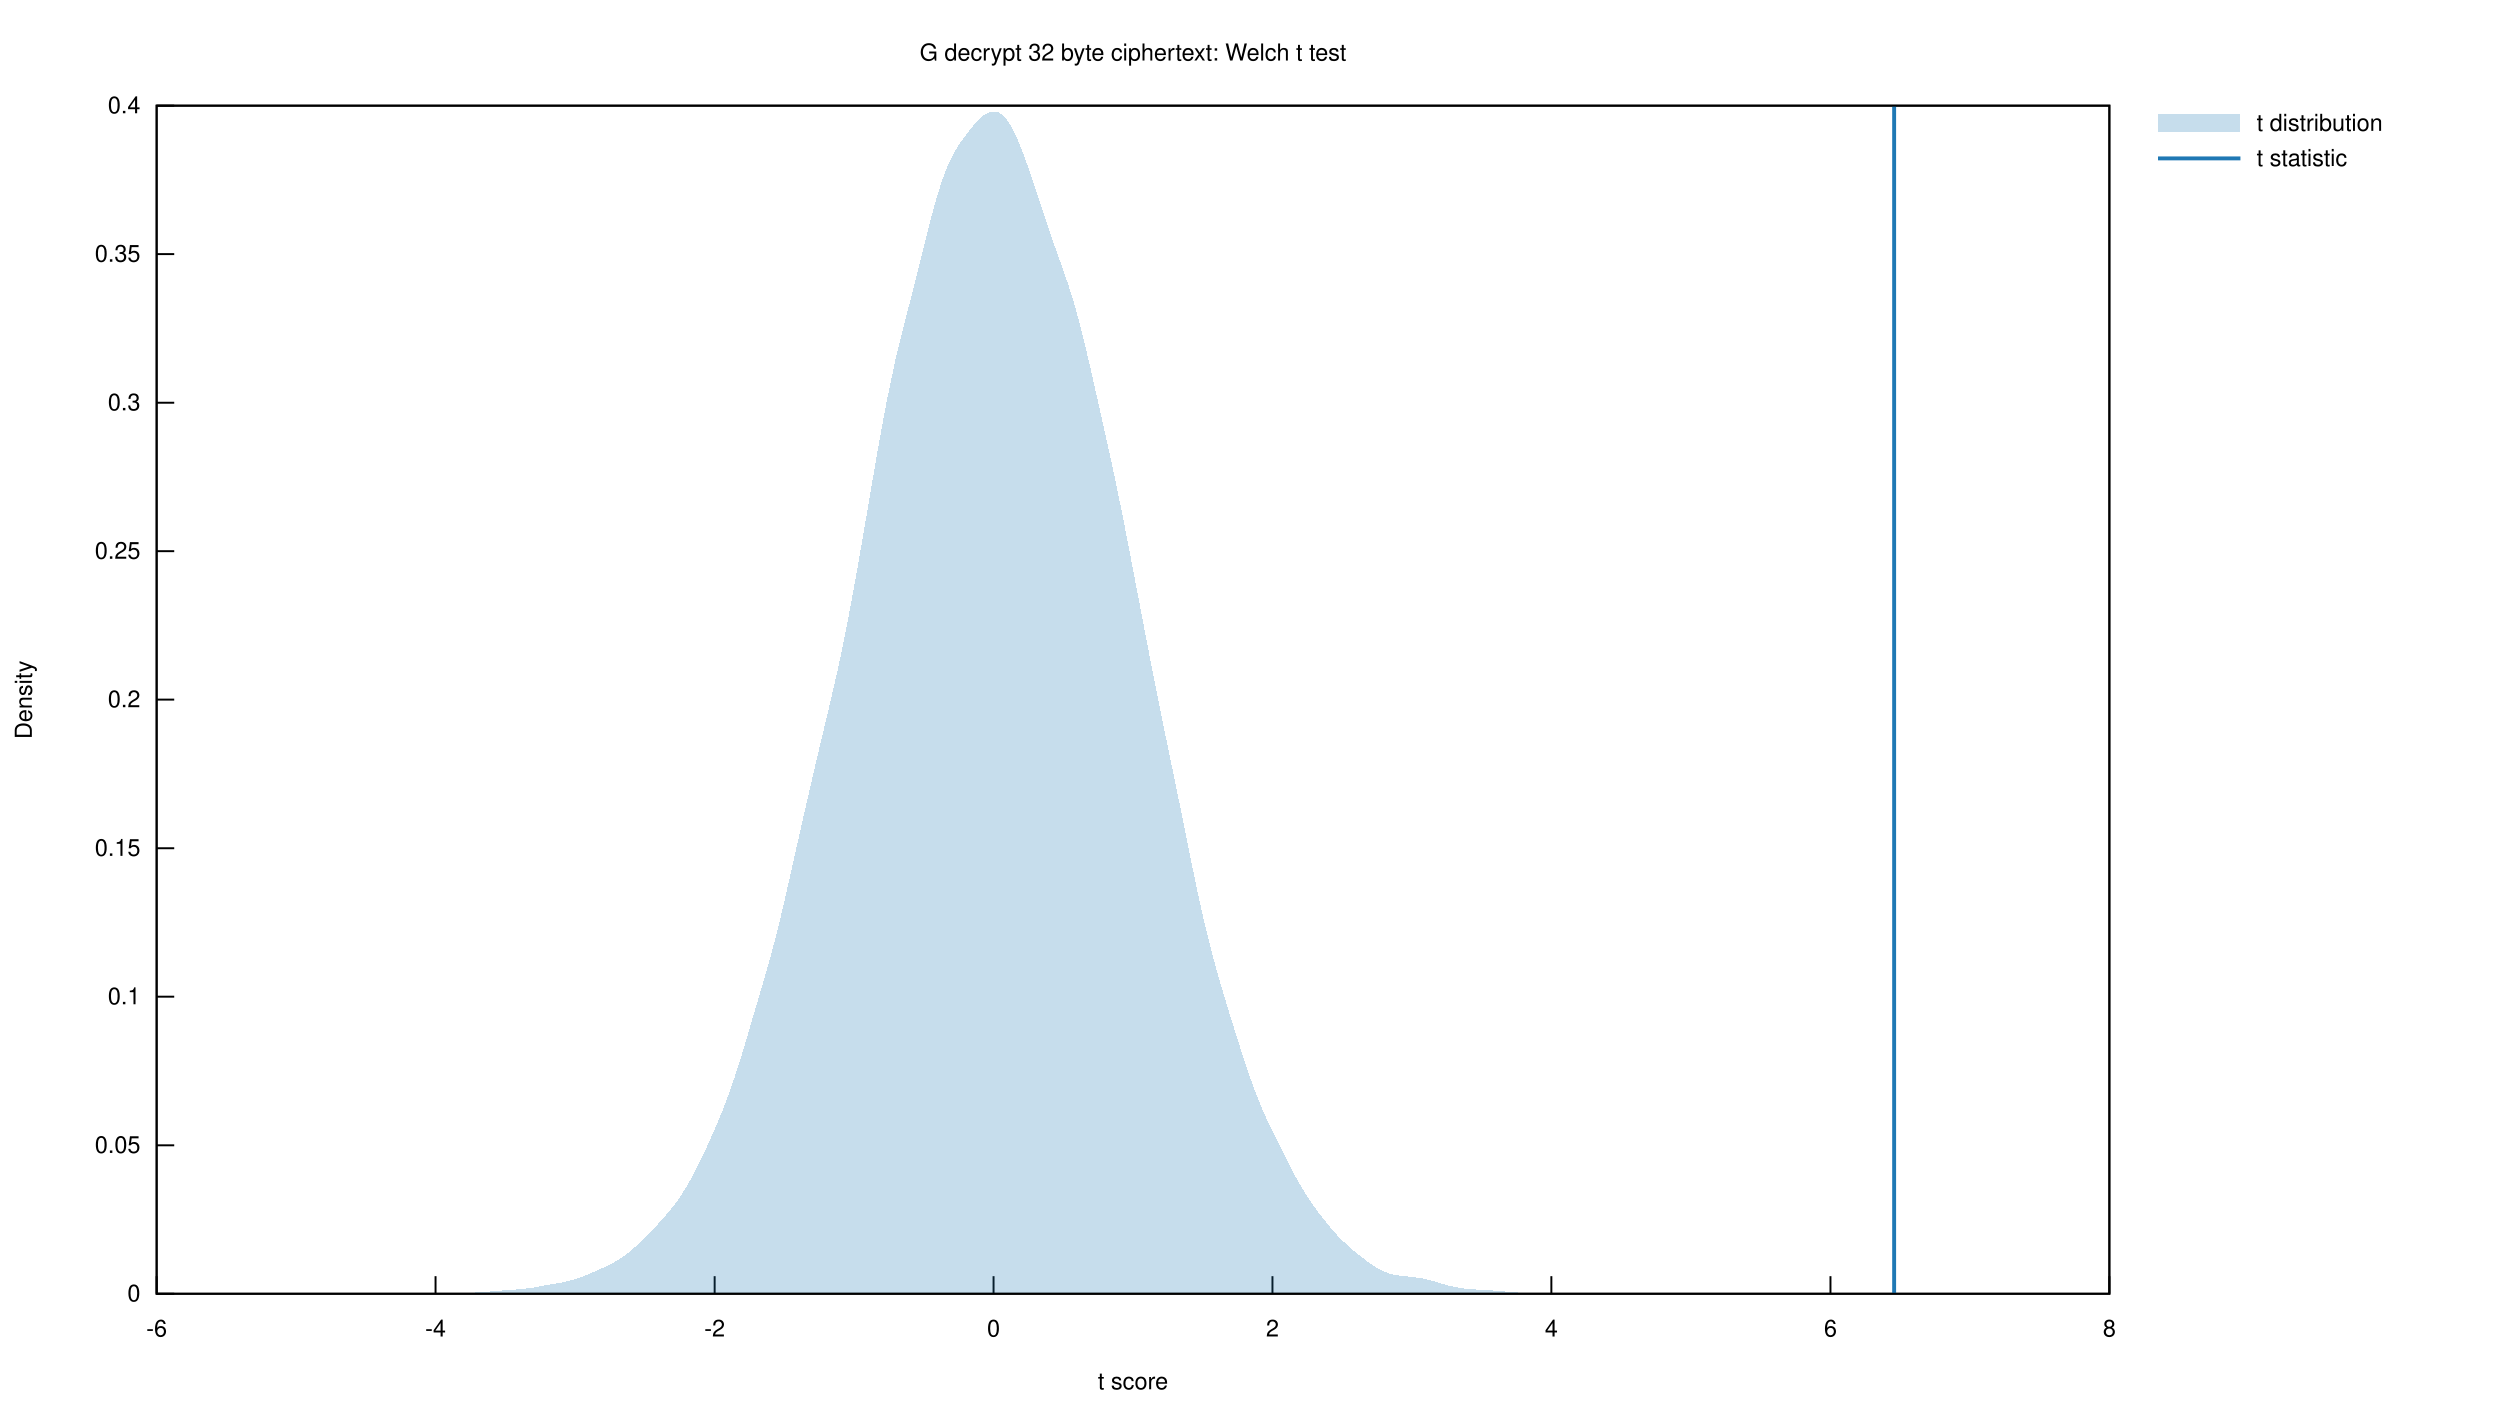
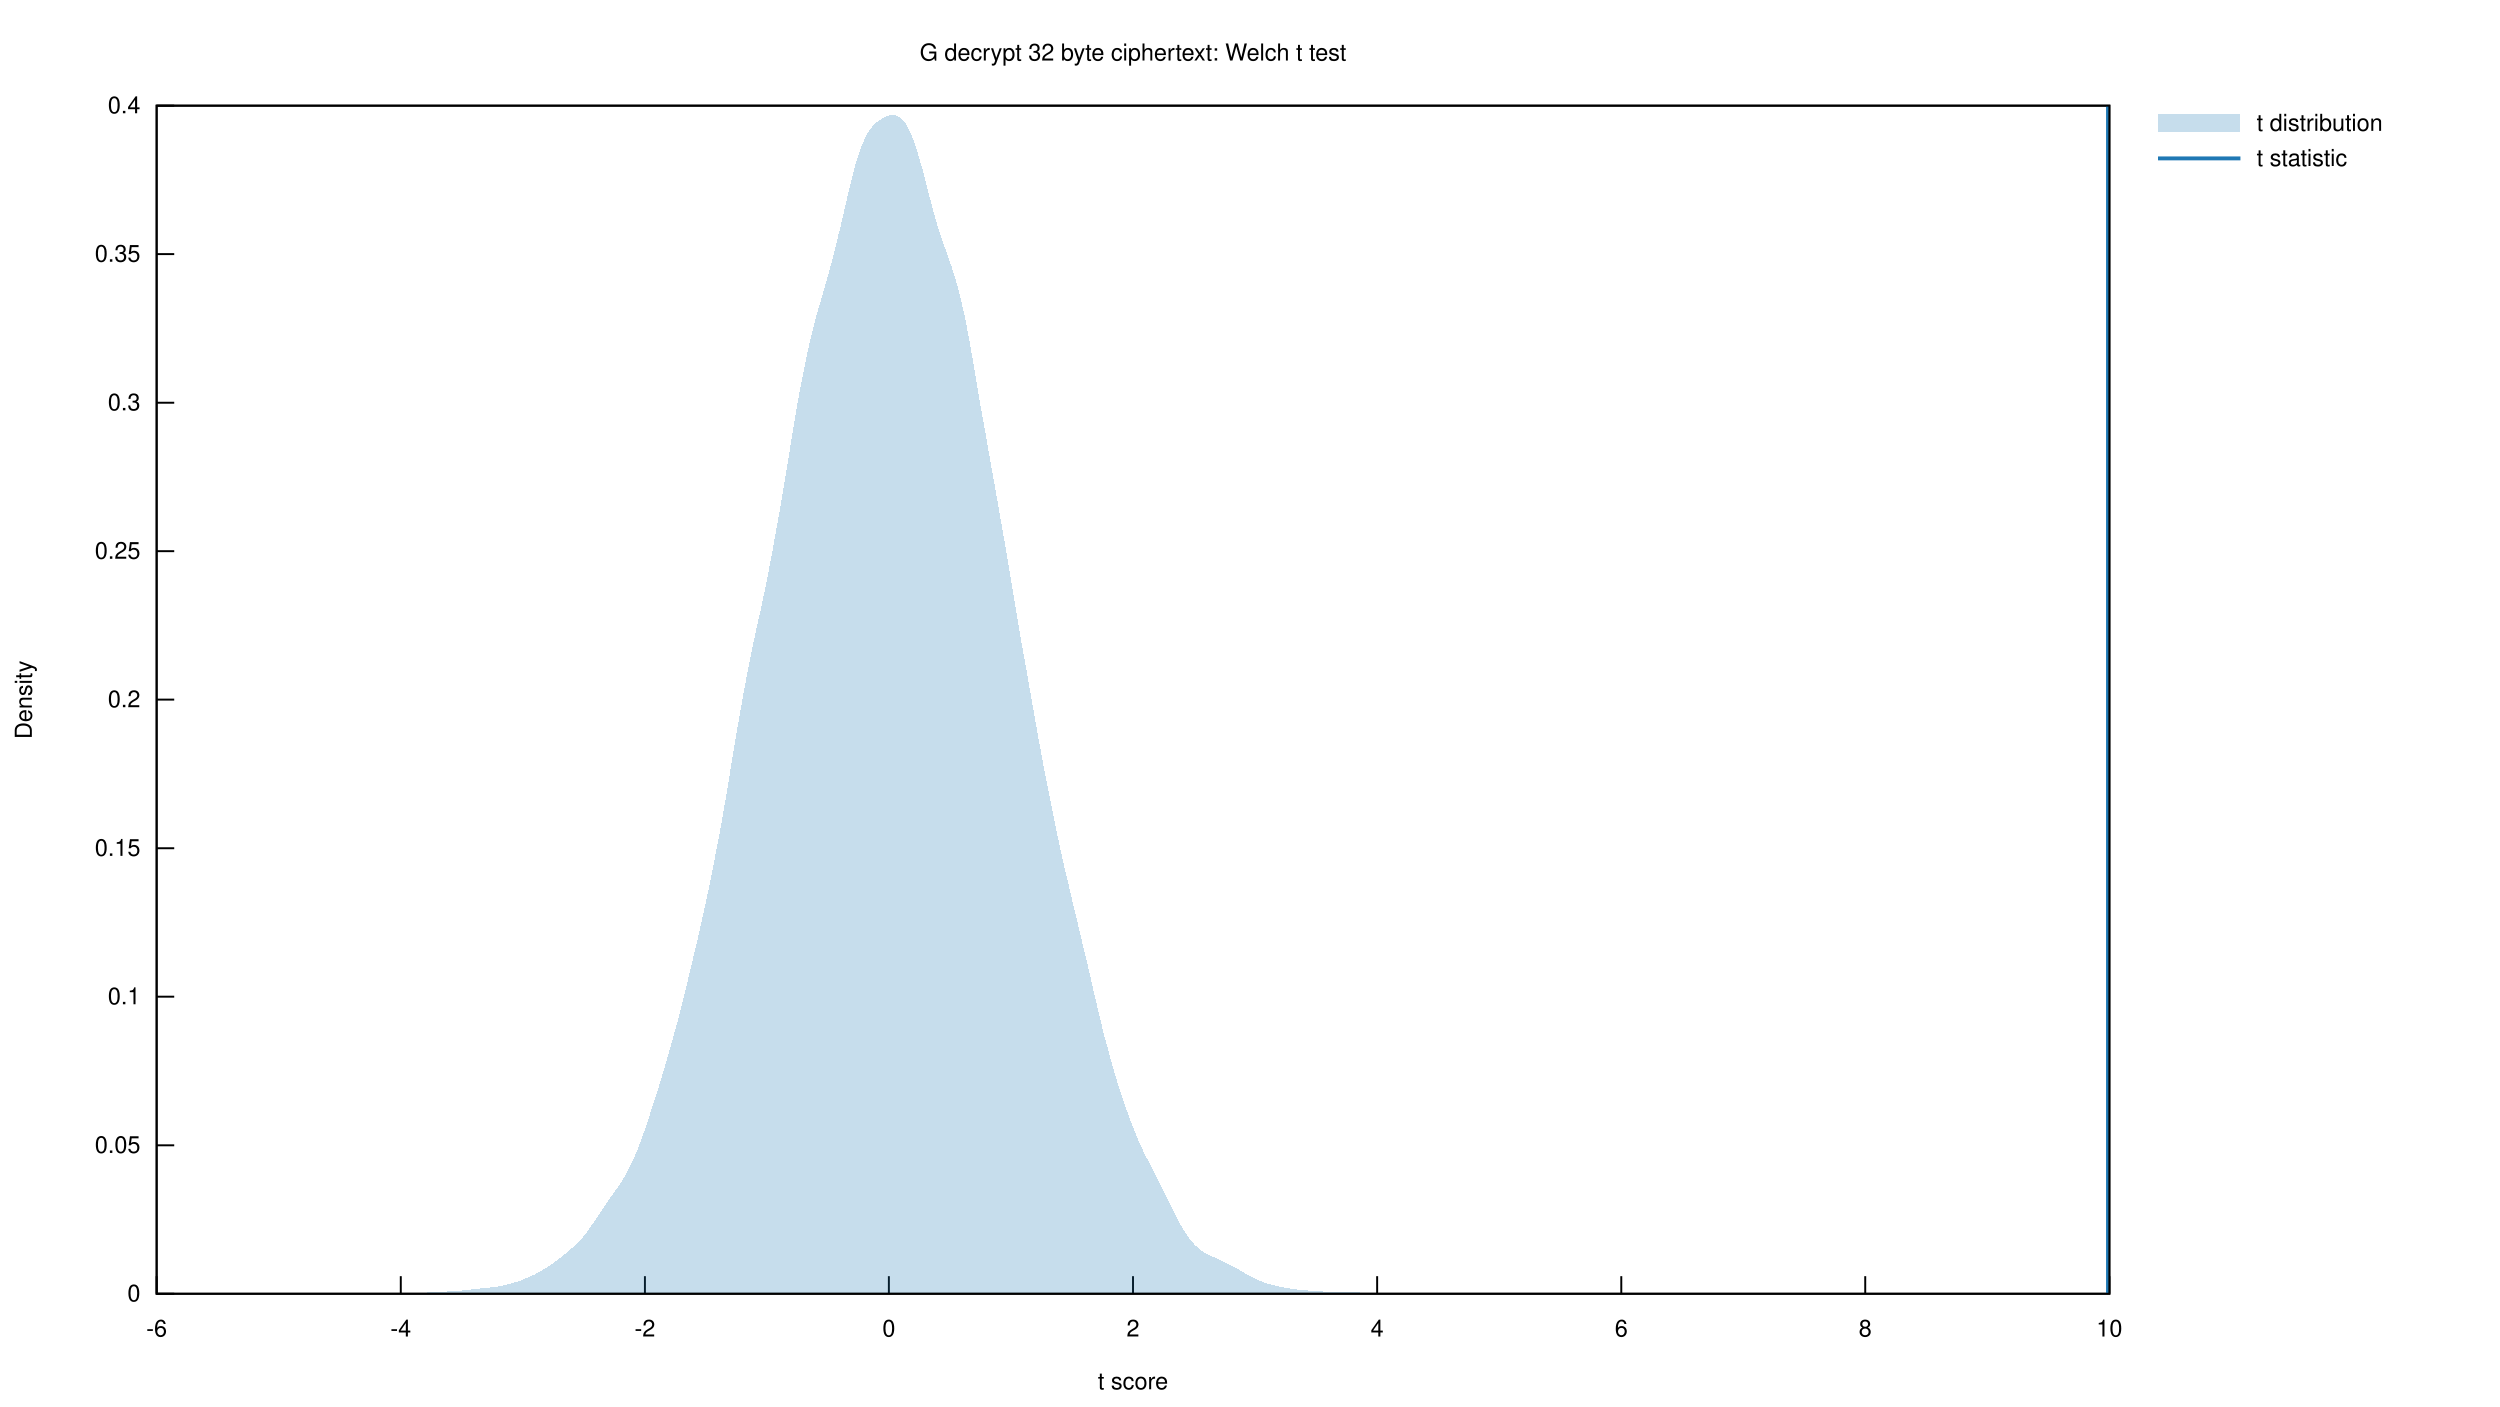
<svg xmlns="http://www.w3.org/2000/svg" xmlns:xlink="http://www.w3.org/1999/xlink" viewBox="0 0 1280 720">
  <g id="gnuplot_canvas">
    <rect x="0" y="0" width="1280" height="720" fill="none" />
    <defs>
      <circle id="gpDot" r="0.5" stroke-width="0.5" />
      <path id="gpPt0" stroke-width="0.222" stroke="currentColor" d="M-1,0 h2 M0,-1 v2" />
      <path id="gpPt1" stroke-width="0.222" stroke="currentColor" d="M-1,-1 L1,1 M1,-1 L-1,1" />
      <path id="gpPt2" stroke-width="0.222" stroke="currentColor" d="M-1,0 L1,0 M0,-1 L0,1 M-1,-1 L1,1 M-1,1 L1,-1" />
      <rect id="gpPt3" stroke-width="0.222" stroke="currentColor" x="-1" y="-1" width="2" height="2" />
      <rect id="gpPt4" stroke-width="0.222" stroke="currentColor" fill="currentColor" x="-1" y="-1" width="2" height="2" />
      <circle id="gpPt5" stroke-width="0.222" stroke="currentColor" cx="0" cy="0" r="1" />
      <use xlink:href="#gpPt5" id="gpPt6" fill="currentColor" stroke="none" />
      <path id="gpPt7" stroke-width="0.222" stroke="currentColor" d="M0,-1.33 L-1.33,0.67 L1.33,0.67 z" />
      <use xlink:href="#gpPt7" id="gpPt8" fill="currentColor" stroke="none" />
      <use xlink:href="#gpPt7" id="gpPt9" stroke="currentColor" transform="rotate(180)" />
      <use xlink:href="#gpPt9" id="gpPt10" fill="currentColor" stroke="none" />
      <use xlink:href="#gpPt3" id="gpPt11" stroke="currentColor" transform="rotate(45)" />
      <use xlink:href="#gpPt11" id="gpPt12" fill="currentColor" stroke="none" />
      <path id="gpPt13" stroke-width="0.222" stroke="currentColor" d="M0,1.330 L1.265,0.411 L0.782,-1.067 L-0.782,-1.076 L-1.265,0.411 z" />
      <use xlink:href="#gpPt13" id="gpPt14" fill="currentColor" stroke="none" />
      <filter id="textbox" filterUnits="objectBoundingBox" x="0" y="0" height="1" width="1">
        <feFlood flood-color="white" flood-opacity="1" result="bgnd" />
        <feComposite in="SourceGraphic" in2="bgnd" operator="atop" />
      </filter>
      <filter id="greybox" filterUnits="objectBoundingBox" x="0" y="0" height="1" width="1">
        <feFlood flood-color="lightgrey" flood-opacity="1" result="grey" />
        <feComposite in="SourceGraphic" in2="grey" operator="atop" />
      </filter>
    </defs>
    <g fill="none" color="white" stroke="currentColor" stroke-width="1.00" stroke-linecap="butt" stroke-linejoin="miter">
</g>
    <g fill="none" color="black" stroke="currentColor" stroke-width="1.00" stroke-linecap="butt" stroke-linejoin="miter">
      <path stroke="black" d="M80.2,662.4 L89.2,662.4  " />
      <g transform="translate(71.9,666.3)" stroke="none" fill="black" font-family="Helvetica" font-size="12.00" text-anchor="end">
        <text>
          <tspan font-family="Helvetica"> 0</tspan>
        </text>
      </g>
    </g>
    <g fill="none" color="black" stroke="currentColor" stroke-width="1.00" stroke-linecap="butt" stroke-linejoin="miter">
      <path stroke="black" d="M80.2,586.4 L89.2,586.4  " />
      <g transform="translate(71.9,590.3)" stroke="none" fill="black" font-family="Helvetica" font-size="12.00" text-anchor="end">
        <text>
          <tspan font-family="Helvetica"> 0.05</tspan>
        </text>
      </g>
    </g>
    <g fill="none" color="black" stroke="currentColor" stroke-width="1.00" stroke-linecap="butt" stroke-linejoin="miter">
      <path stroke="black" d="M80.2,510.3 L89.2,510.3  " />
      <g transform="translate(71.9,514.2)" stroke="none" fill="black" font-family="Helvetica" font-size="12.00" text-anchor="end">
        <text>
          <tspan font-family="Helvetica"> 0.1</tspan>
        </text>
      </g>
    </g>
    <g fill="none" color="black" stroke="currentColor" stroke-width="1.00" stroke-linecap="butt" stroke-linejoin="miter">
      <path stroke="black" d="M80.2,434.3 L89.2,434.3  " />
      <g transform="translate(71.9,438.2)" stroke="none" fill="black" font-family="Helvetica" font-size="12.00" text-anchor="end">
        <text>
          <tspan font-family="Helvetica"> 0.15</tspan>
        </text>
      </g>
    </g>
    <g fill="none" color="black" stroke="currentColor" stroke-width="1.00" stroke-linecap="butt" stroke-linejoin="miter">
      <path stroke="black" d="M80.2,358.2 L89.2,358.2  " />
      <g transform="translate(71.9,362.1)" stroke="none" fill="black" font-family="Helvetica" font-size="12.00" text-anchor="end">
        <text>
          <tspan font-family="Helvetica"> 0.2</tspan>
        </text>
      </g>
    </g>
    <g fill="none" color="black" stroke="currentColor" stroke-width="1.00" stroke-linecap="butt" stroke-linejoin="miter">
      <path stroke="black" d="M80.2,282.2 L89.2,282.2  " />
      <g transform="translate(71.9,286.1)" stroke="none" fill="black" font-family="Helvetica" font-size="12.00" text-anchor="end">
        <text>
          <tspan font-family="Helvetica"> 0.25</tspan>
        </text>
      </g>
    </g>
    <g fill="none" color="black" stroke="currentColor" stroke-width="1.00" stroke-linecap="butt" stroke-linejoin="miter">
      <path stroke="black" d="M80.2,206.2 L89.2,206.2  " />
      <g transform="translate(71.9,210.1)" stroke="none" fill="black" font-family="Helvetica" font-size="12.00" text-anchor="end">
        <text>
          <tspan font-family="Helvetica"> 0.3</tspan>
        </text>
      </g>
    </g>
    <g fill="none" color="black" stroke="currentColor" stroke-width="1.00" stroke-linecap="butt" stroke-linejoin="miter">
      <path stroke="black" d="M80.2,130.1 L89.2,130.1  " />
      <g transform="translate(71.9,134.0)" stroke="none" fill="black" font-family="Helvetica" font-size="12.00" text-anchor="end">
        <text>
          <tspan font-family="Helvetica"> 0.35</tspan>
        </text>
      </g>
    </g>
    <g fill="none" color="black" stroke="currentColor" stroke-width="1.00" stroke-linecap="butt" stroke-linejoin="miter">
      <path stroke="black" d="M80.2,54.1 L89.2,54.1  " />
      <g transform="translate(71.9,58.0)" stroke="none" fill="black" font-family="Helvetica" font-size="12.00" text-anchor="end">
        <text>
          <tspan font-family="Helvetica"> 0.4</tspan>
        </text>
      </g>
    </g>
    <g fill="none" color="black" stroke="currentColor" stroke-width="1.00" stroke-linecap="butt" stroke-linejoin="miter">
      <path stroke="black" d="M80.2,662.4 L80.2,653.4  " />
      <g transform="translate(80.2,684.3)" stroke="none" fill="black" font-family="Helvetica" font-size="12.00" text-anchor="middle">
        <text>
          <tspan font-family="Helvetica">-6</tspan>
        </text>
      </g>
    </g>
    <g fill="none" color="black" stroke="currentColor" stroke-width="1.00" stroke-linecap="butt" stroke-linejoin="miter">
-       <path stroke="black" d="M223.0,662.4 L223.0,653.4  " />
-       <g transform="translate(223.0,684.3)" stroke="none" fill="black" font-family="Helvetica" font-size="12.00" text-anchor="middle">
+       <path stroke="black" d="M205.2,662.4 L205.2,653.4  " />
+       <g transform="translate(205.2,684.3)" stroke="none" fill="black" font-family="Helvetica" font-size="12.00" text-anchor="middle">
        <text>
          <tspan font-family="Helvetica">-4</tspan>
        </text>
      </g>
    </g>
    <g fill="none" color="black" stroke="currentColor" stroke-width="1.00" stroke-linecap="butt" stroke-linejoin="miter">
-       <path stroke="black" d="M365.9,662.4 L365.9,653.4  " />
-       <g transform="translate(365.9,684.3)" stroke="none" fill="black" font-family="Helvetica" font-size="12.00" text-anchor="middle">
+       <path stroke="black" d="M330.2,662.4 L330.2,653.4  " />
+       <g transform="translate(330.2,684.3)" stroke="none" fill="black" font-family="Helvetica" font-size="12.00" text-anchor="middle">
        <text>
          <tspan font-family="Helvetica">-2</tspan>
        </text>
      </g>
    </g>
    <g fill="none" color="black" stroke="currentColor" stroke-width="1.00" stroke-linecap="butt" stroke-linejoin="miter">
-       <path stroke="black" d="M508.7,662.4 L508.7,653.4  " />
-       <g transform="translate(508.7,684.3)" stroke="none" fill="black" font-family="Helvetica" font-size="12.00" text-anchor="middle">
+       <path stroke="black" d="M455.1,662.4 L455.1,653.4  " />
+       <g transform="translate(455.1,684.3)" stroke="none" fill="black" font-family="Helvetica" font-size="12.00" text-anchor="middle">
        <text>
          <tspan font-family="Helvetica"> 0</tspan>
        </text>
      </g>
    </g>
    <g fill="none" color="black" stroke="currentColor" stroke-width="1.00" stroke-linecap="butt" stroke-linejoin="miter">
-       <path stroke="black" d="M651.5,662.4 L651.5,653.4  " />
-       <g transform="translate(651.5,684.3)" stroke="none" fill="black" font-family="Helvetica" font-size="12.00" text-anchor="middle">
+       <path stroke="black" d="M580.1,662.4 L580.1,653.4  " />
+       <g transform="translate(580.1,684.3)" stroke="none" fill="black" font-family="Helvetica" font-size="12.00" text-anchor="middle">
        <text>
          <tspan font-family="Helvetica"> 2</tspan>
        </text>
      </g>
    </g>
    <g fill="none" color="black" stroke="currentColor" stroke-width="1.00" stroke-linecap="butt" stroke-linejoin="miter">
-       <path stroke="black" d="M794.3,662.4 L794.3,653.4  " />
-       <g transform="translate(794.3,684.3)" stroke="none" fill="black" font-family="Helvetica" font-size="12.00" text-anchor="middle">
+       <path stroke="black" d="M705.1,662.4 L705.1,653.4  " />
+       <g transform="translate(705.1,684.3)" stroke="none" fill="black" font-family="Helvetica" font-size="12.00" text-anchor="middle">
        <text>
          <tspan font-family="Helvetica"> 4</tspan>
        </text>
      </g>
    </g>
    <g fill="none" color="black" stroke="currentColor" stroke-width="1.00" stroke-linecap="butt" stroke-linejoin="miter">
-       <path stroke="black" d="M937.2,662.4 L937.2,653.4  " />
-       <g transform="translate(937.2,684.3)" stroke="none" fill="black" font-family="Helvetica" font-size="12.00" text-anchor="middle">
+       <path stroke="black" d="M830.1,662.4 L830.1,653.4  " />
+       <g transform="translate(830.1,684.3)" stroke="none" fill="black" font-family="Helvetica" font-size="12.00" text-anchor="middle">
        <text>
          <tspan font-family="Helvetica"> 6</tspan>
+         </text>
+       </g>
+     </g>
+     <g fill="none" color="black" stroke="currentColor" stroke-width="1.00" stroke-linecap="butt" stroke-linejoin="miter">
+       <path stroke="black" d="M955.0,662.4 L955.0,653.4  " />
+       <g transform="translate(955.0,684.3)" stroke="none" fill="black" font-family="Helvetica" font-size="12.00" text-anchor="middle">
+         <text>
+           <tspan font-family="Helvetica"> 8</tspan>
        </text>
      </g>
    </g>
    <g fill="none" color="black" stroke="currentColor" stroke-width="1.00" stroke-linecap="butt" stroke-linejoin="miter">
      <path stroke="black" d="M1080.0,662.4 L1080.0,653.4  " />
      <g transform="translate(1080.0,684.3)" stroke="none" fill="black" font-family="Helvetica" font-size="12.00" text-anchor="middle">
        <text>
-           <tspan font-family="Helvetica"> 8</tspan>
+           <tspan font-family="Helvetica"> 10</tspan>
        </text>
      </g>
    </g>
    <g fill="none" color="black" stroke="currentColor" stroke-width="1.00" stroke-linecap="butt" stroke-linejoin="miter">
</g>
    <g fill="none" color="black" stroke="currentColor" stroke-width="1.00" stroke-linecap="butt" stroke-linejoin="miter">
      <path stroke="black" d="M80.2,54.1 L80.2,662.4 L1080.0,662.4 L1080.0,54.1 L80.2,54.1 Z  " />
    </g>
    <g fill="none" color="black" stroke="currentColor" stroke-width="1.00" stroke-linecap="butt" stroke-linejoin="miter">
      <g transform="translate(16.3,358.3) rotate(270)" stroke="none" fill="black" font-family="Helvetica" font-size="12.00" text-anchor="middle">
        <text>
          <tspan font-family="Helvetica">Density</tspan>
        </text>
      </g>
    </g>
    <g fill="none" color="black" stroke="currentColor" stroke-width="1.00" stroke-linecap="butt" stroke-linejoin="miter">
      <g transform="translate(580.1,711.3)" stroke="none" fill="black" font-family="Helvetica" font-size="12.00" text-anchor="middle">
        <text>
          <tspan font-family="Helvetica">t score</tspan>
        </text>
      </g>
    </g>
    <g fill="none" color="black" stroke="currentColor" stroke-width="1.00" stroke-linecap="butt" stroke-linejoin="miter">
      <g transform="translate(580.1,31.0)" stroke="none" fill="black" font-family="Helvetica" font-size="12.00" text-anchor="middle">
        <text>
          <tspan font-family="Helvetica">G decrypt 32 byte ciphertext: Welch t test</tspan>
        </text>
      </g>
    </g>
    <g id="gnuplot_plot_1">
      <g fill="none" color="black" stroke="currentColor" stroke-width="1.00" stroke-linecap="butt" stroke-linejoin="miter">
        <g transform="translate(1155.4,67.0)" stroke="none" fill="black" font-family="Helvetica" font-size="12.00" text-anchor="start">
          <text>
            <tspan font-family="Helvetica">t distribution</tspan>
          </text>
        </g>
      </g>
      <g fill="none" color="black" stroke="currentColor" stroke-width="1.00" stroke-linecap="butt" stroke-linejoin="miter">
        <g stroke="none" shape-rendering="crispEdges">
          <polygon fill="rgb( 31, 120, 180)" fill-opacity="0.25" points="1104.9,67.6 1147.1,67.6 1147.1,58.6 1104.9,58.6 " />
-           <polygon fill="rgb( 31, 120, 180)" fill-opacity="0.25" points="115.1,662.4 116.6,662.4 118.1,662.4 119.6,662.4 121.1,662.4 122.6,662.4 124.1,662.4 125.6,662.4 127.1,662.4 128.6,662.4 130.1,662.4 131.6,662.4 133.1,662.4 134.6,662.3 136.1,662.3 137.5,662.3 139.0,662.3 140.5,662.3 142.0,662.4 143.5,662.4 145.0,662.4 146.5,662.4 148.0,662.4 149.5,662.4 151.0,662.4 152.5,662.4 154.0,662.4 155.5,662.4 157.0,662.4 158.5,662.4 160.0,662.4 161.5,662.4 163.0,662.4 164.5,662.4 166.0,662.4 167.5,662.4 169.0,662.4 170.5,662.4 172.0,662.4 173.5,662.4 175.0,662.4 176.5,662.4 178.0,662.4 179.5,662.4 181.0,662.4 182.5,662.4 184.0,662.4 185.5,662.4 187.0,662.4 188.5,662.4 190.0,662.3 191.5,662.3 193.0,662.3 194.5,662.3 196.0,662.3 197.5,662.3 199.0,662.3 200.5,662.3 202.0,662.3 203.5,662.3 205.0,662.3 206.5,662.3 208.0,662.3 209.5,662.3 211.0,662.3 212.5,662.3 214.0,662.3 215.5,662.3 217.0,662.3 218.5,662.3 220.0,662.3 221.5,662.3 223.0,662.3 224.5,662.3 226.0,662.3 227.5,662.3 229.0,662.3 230.5,662.3 232.0,662.2 233.5,662.2 235.0,662.2 236.5,662.1 238.0,662.0 239.5,662.0 241.0,661.9 242.5,661.8 244.0,661.7 245.5,661.6 247.0,661.5 248.5,661.4 250.0,661.3 251.5,661.2 253.0,661.0 254.5,660.9 256.0,660.8 257.5,660.7 259.0,660.6 260.5,660.5 262.0,660.4 263.5,660.3 265.0,660.1 266.5,660.0 268.0,659.9 269.5,659.7 271.0,659.5 272.5,659.3 274.0,659.1 275.5,658.8 277.0,658.5 278.5,658.2 280.0,658.0 281.5,657.7 283.0,657.4 284.5,657.2 286.0,656.9 287.5,656.7 289.0,656.4 290.5,656.0 292.0,655.6 293.5,655.2 295.0,654.7 296.5,654.2 298.0,653.7 299.5,653.1 301.0,652.5 302.5,651.8 304.0,651.2 305.5,650.5 307.0,649.9 308.5,649.2 310.0,648.5 311.5,647.8 313.0,647.0 314.5,646.2 316.0,645.3 317.5,644.4 319.0,643.4 320.5,642.3 322.0,641.2 323.5,639.9 325.0,638.6 326.5,637.3 328.0,635.9 329.5,634.4 331.0,632.9 332.5,631.4 334.0,629.8 335.5,628.2 337.0,626.6 338.5,624.9 340.0,623.3 341.5,621.5 343.0,619.7 344.5,617.8 346.0,615.9 347.5,613.8 349.0,611.5 350.5,609.2 352.0,606.7 353.5,604.0 355.0,601.2 356.5,598.4 358.0,595.4 359.5,592.3 361.0,589.1 362.5,585.9 364.0,582.5 365.5,579.1 367.0,575.7 368.5,572.1 370.0,568.4 371.5,564.5 373.0,560.5 374.5,556.3 376.0,551.9 377.5,547.3 379.0,542.6 380.5,537.7 382.0,532.6 383.5,527.6 385.0,522.4 386.5,517.3 388.0,512.3 389.5,507.2 391.0,502.1 392.5,496.9 394.0,491.6 395.5,486.1 397.0,480.3 398.5,474.4 400.0,468.2 401.5,461.8 403.0,455.3 404.5,448.6 406.0,442.0 407.5,435.3 409.0,428.6 410.5,421.9 412.0,415.3 413.5,408.8 415.0,402.3 416.5,395.8 418.0,389.4 419.5,383.0 421.0,376.7 422.5,370.4 424.0,364.1 425.5,357.7 427.0,351.3 428.5,344.7 430.0,337.8 431.5,330.6 433.0,323.2 434.5,315.4 436.0,307.4 437.5,299.2 439.0,290.8 440.5,282.2 442.0,273.6 443.5,264.9 445.0,256.1 446.5,247.3 448.0,238.6 449.5,229.9 451.0,221.5 452.5,213.3 454.0,205.5 455.5,198.1 457.0,191.1 458.4,184.4 459.9,178.1 461.4,172.0 462.9,166.1 464.4,160.3 465.9,154.5 467.4,148.7 468.9,142.7 470.4,136.7 471.9,130.7 473.4,124.6 474.9,118.6 476.4,112.8 477.9,107.1 479.4,101.8 480.9,96.9 482.4,92.3 483.9,88.2 485.4,84.5 486.9,81.3 488.4,78.4 489.9,75.8 491.4,73.5 492.9,71.3 494.4,69.3 495.9,67.3 497.4,65.4 498.9,63.6 500.4,62.0 501.9,60.5 503.4,59.2 504.9,58.2 506.4,57.5 507.9,57.1 509.4,57.1 510.9,57.4 512.4,58.2 513.9,59.4 515.4,61.1 516.9,63.3 518.4,65.9 519.9,68.9 521.4,72.3 522.9,76.0 524.4,80.0 525.9,84.2 527.4,88.5 528.9,93.0 530.4,97.5 531.9,102.1 533.4,106.6 534.9,111.1 536.4,115.6 537.9,120.0 539.4,124.3 540.9,128.5 542.4,132.7 543.9,136.9 545.4,141.2 546.9,145.6 548.4,150.3 549.9,155.2 551.4,160.5 552.9,166.1 554.4,172.0 555.9,178.2 557.4,184.6 558.9,191.1 560.4,197.8 561.9,204.4 563.4,211.1 564.9,217.8 566.4,224.5 567.9,231.3 569.4,238.1 570.9,245.2 572.4,252.4 573.9,259.8 575.4,267.3 576.9,274.9 578.4,282.7 579.9,290.5 581.4,298.4 582.9,306.2 584.4,314.1 585.9,321.9 587.4,329.7 588.9,337.5 590.4,345.1 591.9,352.7 593.4,360.2 594.9,367.6 596.4,375.0 597.9,382.2 599.4,389.5 600.9,396.7 602.4,404.0 603.9,411.3 605.4,418.7 606.9,426.1 608.4,433.6 609.9,441.0 611.4,448.3 612.9,455.5 614.4,462.4 615.9,469.1 617.4,475.5 618.9,481.6 620.4,487.4 621.9,493.0 623.4,498.4 624.9,503.6 626.4,508.7 627.9,513.7 629.4,518.6 630.9,523.4 632.4,528.2 633.9,533.0 635.4,537.7 636.9,542.3 638.4,546.8 639.9,551.2 641.4,555.4 642.9,559.5 644.4,563.3 645.9,567.0 647.4,570.4 648.9,573.7 650.4,576.9 651.9,580.0 653.4,583.0 654.9,586.0 656.4,589.0 657.9,592.0 659.4,594.9 660.9,597.9 662.4,600.7 663.9,603.5 665.4,606.2 666.9,608.7 668.4,611.2 669.9,613.5 671.4,615.7 672.9,617.8 674.4,619.9 675.9,621.9 677.4,623.8 678.9,625.7 680.4,627.6 681.9,629.3 683.4,631.0 684.9,632.7 686.4,634.2 687.9,635.7 689.4,637.1 690.9,638.5 692.4,639.8 693.9,641.0 695.4,642.2 696.9,643.4 698.4,644.5 699.9,645.7 701.4,646.8 702.9,647.8 704.4,648.8 705.9,649.7 707.4,650.5 708.9,651.1 710.4,651.7 711.9,652.2 713.4,652.6 714.9,652.9 716.4,653.1 717.9,653.3 719.4,653.4 720.9,653.6 722.4,653.7 723.9,653.9 725.4,654.1 726.9,654.3 728.4,654.6 729.9,654.9 731.4,655.3 732.9,655.7 734.4,656.1 735.9,656.6 737.4,657.0 738.9,657.4 740.4,657.9 741.9,658.3 743.4,658.6 744.9,658.9 746.4,659.2 747.9,659.5 749.4,659.7 750.9,659.8 752.4,660.0 753.9,660.1 755.4,660.2 756.9,660.3 758.4,660.4 759.9,660.5 761.4,660.5 762.9,660.6 764.4,660.7 765.9,660.9 767.4,661.0 768.9,661.1 770.4,661.2 771.9,661.4 773.4,661.5 774.9,661.6 776.4,661.7 777.9,661.8 779.3,661.9 780.8,661.9 782.3,662.0 783.8,662.0 785.3,662.0 786.8,662.0 788.3,662.1 789.8,662.1 791.3,662.1 792.8,662.1 794.3,662.1 795.8,662.2 797.3,662.2 798.8,662.2 800.3,662.2 801.8,662.2 803.3,662.2 804.8,662.2 806.3,662.3 807.8,662.3 809.3,662.3 810.8,662.3 812.3,662.3 813.8,662.3 815.3,662.3 816.8,662.3 818.3,662.3 819.8,662.3 821.3,662.3 822.8,662.3 824.3,662.3 825.8,662.3 827.3,662.3 828.8,662.3 830.3,662.3 831.8,662.3 833.3,662.3 834.8,662.3 836.3,662.3 837.8,662.3 839.3,662.3 840.8,662.3 842.3,662.3 843.8,662.3 845.3,662.4 846.8,662.4 848.3,662.4 849.8,662.4 851.3,662.4 852.8,662.4 854.3,662.4 855.8,662.4 857.3,662.4 858.8,662.4 860.3,662.4 861.8,662.4 863.3,662.4 863.3,662.4 861.8,662.4 860.3,662.4 858.8,662.4 857.3,662.4 855.8,662.4 854.3,662.4 852.8,662.4 851.3,662.4 849.8,662.4 848.3,662.4 846.8,662.4 845.3,662.4 843.8,662.4 842.3,662.4 840.8,662.4 839.3,662.4 837.8,662.4 836.3,662.4 834.8,662.4 833.3,662.4 831.8,662.4 830.3,662.4 828.8,662.4 827.3,662.4 825.8,662.4 824.3,662.4 822.8,662.4 821.3,662.4 819.8,662.4 818.3,662.4 816.8,662.4 815.3,662.4 813.8,662.4 812.3,662.4 810.8,662.4 809.3,662.4 807.8,662.4 806.3,662.4 804.8,662.4 803.3,662.4 801.8,662.4 800.3,662.4 798.8,662.4 797.3,662.4 795.8,662.4 794.3,662.4 792.8,662.4 791.3,662.4 789.8,662.4 788.3,662.4 786.8,662.4 785.3,662.4 783.8,662.4 782.3,662.4 780.8,662.4 779.3,662.4 777.9,662.4 776.4,662.4 774.9,662.4 773.4,662.4 771.9,662.4 770.4,662.4 768.9,662.4 767.4,662.4 765.9,662.4 764.4,662.4 762.9,662.4 761.4,662.4 759.9,662.4 758.4,662.4 756.9,662.4 755.4,662.4 753.9,662.4 752.4,662.4 750.9,662.4 749.4,662.4 747.9,662.4 746.4,662.4 744.9,662.4 743.4,662.4 741.9,662.4 740.4,662.4 738.9,662.4 737.4,662.4 735.9,662.4 734.4,662.4 732.9,662.4 731.4,662.4 729.9,662.4 728.4,662.4 726.9,662.4 725.4,662.4 723.9,662.4 722.4,662.4 720.9,662.4 719.4,662.4 717.9,662.4 716.4,662.4 714.9,662.4 713.4,662.4 711.9,662.4 710.4,662.4 708.9,662.4 707.4,662.4 705.9,662.4 704.4,662.4 702.9,662.4 701.4,662.4 699.9,662.4 698.4,662.4 696.9,662.4 695.4,662.4 693.9,662.4 692.4,662.4 690.9,662.4 689.4,662.4 687.9,662.4 686.4,662.4 684.9,662.4 683.4,662.4 681.9,662.4 680.4,662.4 678.9,662.4 677.4,662.4 675.9,662.4 674.4,662.4 672.9,662.4 671.4,662.4 669.9,662.4 668.4,662.4 666.9,662.4 665.4,662.4 663.9,662.4 662.4,662.4 660.9,662.4 659.4,662.4 657.9,662.4 656.4,662.4 654.9,662.4 653.4,662.4 651.9,662.4 650.4,662.4 648.9,662.4 647.4,662.4 645.9,662.4 644.4,662.4 642.9,662.4 641.4,662.4 639.9,662.4 638.4,662.4 636.9,662.4 635.4,662.4 633.9,662.4 632.4,662.4 630.9,662.4 629.4,662.4 627.9,662.4 626.4,662.4 624.9,662.4 623.4,662.4 621.9,662.4 620.4,662.4 618.9,662.4 617.4,662.4 615.9,662.4 614.4,662.4 612.9,662.4 611.4,662.4 609.9,662.4 608.4,662.4 606.9,662.4 605.4,662.4 603.9,662.4 602.4,662.4 600.9,662.4 599.4,662.4 597.9,662.4 596.4,662.4 594.9,662.4 593.4,662.4 591.9,662.4 590.4,662.4 588.9,662.4 587.4,662.4 585.9,662.4 584.4,662.4 582.9,662.4 581.4,662.4 579.9,662.4 578.4,662.4 576.9,662.4 575.4,662.4 573.9,662.4 572.4,662.4 570.9,662.4 569.4,662.4 567.9,662.4 566.4,662.4 564.9,662.4 563.4,662.4 561.9,662.4 560.4,662.4 558.9,662.4 557.4,662.4 555.9,662.4 554.4,662.4 552.9,662.4 551.4,662.4 549.9,662.4 548.4,662.4 546.9,662.4 545.4,662.4 543.9,662.4 542.4,662.4 540.9,662.4 539.4,662.4 537.9,662.4 536.4,662.4 534.9,662.4 533.4,662.4 531.9,662.4 530.4,662.4 528.9,662.4 527.4,662.4 525.9,662.4 524.4,662.4 522.9,662.4 521.4,662.4 519.9,662.4 518.4,662.4 516.9,662.4 515.4,662.4 513.9,662.4 512.4,662.4 510.9,662.4 509.4,662.4 507.9,662.4 506.4,662.4 504.9,662.4 503.4,662.4 501.9,662.4 500.4,662.4 498.9,662.4 497.4,662.4 495.9,662.4 494.4,662.4 492.9,662.4 491.4,662.4 489.9,662.4 488.4,662.4 486.9,662.4 485.4,662.4 483.9,662.4 482.4,662.4 480.9,662.4 479.4,662.4 477.9,662.4 476.4,662.4 474.9,662.4 473.4,662.4 471.9,662.4 470.4,662.4 468.9,662.4 467.4,662.4 465.9,662.4 464.4,662.4 462.9,662.4 461.4,662.4 459.9,662.4 458.4,662.4 457.0,662.4 455.5,662.4 454.0,662.4 452.5,662.4 451.0,662.4 449.5,662.4 448.0,662.4 446.5,662.4 445.0,662.4 443.5,662.4 442.0,662.4 440.5,662.4 439.0,662.4 437.5,662.4 436.0,662.4 434.5,662.4 433.0,662.4 431.5,662.4 430.0,662.4 428.5,662.4 427.0,662.4 425.5,662.4 424.0,662.4 422.5,662.4 421.0,662.4 419.5,662.4 418.0,662.4 416.5,662.4 415.0,662.4 413.5,662.4 412.0,662.4 410.5,662.4 409.0,662.4 407.5,662.4 406.0,662.4 404.5,662.4 403.0,662.4 401.5,662.4 400.0,662.4 398.5,662.4 397.0,662.4 395.5,662.4 394.0,662.4 392.5,662.4 391.0,662.4 389.5,662.4 388.0,662.4 386.5,662.4 385.0,662.4 383.5,662.4 382.0,662.4 380.5,662.4 379.0,662.4 377.5,662.4 376.0,662.4 374.5,662.4 373.0,662.4 371.5,662.4 370.0,662.4 368.5,662.4 367.0,662.4 365.5,662.4 364.0,662.4 362.5,662.4 361.0,662.4 359.5,662.4 358.0,662.4 356.5,662.4 355.0,662.4 353.5,662.4 352.0,662.4 350.5,662.4 349.0,662.4 347.5,662.4 346.0,662.4 344.5,662.4 343.0,662.4 341.5,662.4 340.0,662.4 338.5,662.4 337.0,662.4 335.5,662.4 334.0,662.4 332.5,662.4 331.0,662.4 329.5,662.4 328.0,662.4 326.5,662.4 325.0,662.4 323.5,662.4 322.0,662.4 320.5,662.4 319.0,662.4 317.5,662.4 316.0,662.4 314.5,662.4 313.0,662.4 311.5,662.4 310.0,662.4 308.5,662.4 307.0,662.4 305.5,662.4 304.0,662.4 302.5,662.4 301.0,662.4 299.5,662.4 298.0,662.4 296.5,662.4 295.0,662.4 293.5,662.4 292.0,662.4 290.5,662.4 289.0,662.4 287.5,662.4 286.0,662.4 284.5,662.4 283.0,662.4 281.5,662.4 280.0,662.4 278.5,662.4 277.0,662.4 275.5,662.4 274.0,662.4 272.5,662.4 271.0,662.4 269.5,662.4 268.0,662.4 266.5,662.4 265.0,662.4 263.5,662.4 262.0,662.4 260.5,662.4 259.0,662.4 257.5,662.4 256.0,662.4 254.5,662.4 253.0,662.4 251.5,662.4 250.0,662.4 248.5,662.4 247.0,662.4 245.5,662.4 244.0,662.4 242.5,662.4 241.0,662.4 239.5,662.4 238.0,662.4 236.5,662.4 235.0,662.4 233.5,662.4 232.0,662.4 230.5,662.4 229.0,662.4 227.5,662.4 226.0,662.4 224.5,662.4 223.0,662.4 221.5,662.4 220.0,662.4 218.5,662.4 217.0,662.4 215.5,662.4 214.0,662.4 212.5,662.4 211.0,662.4 209.5,662.4 208.0,662.4 206.5,662.4 205.0,662.4 203.5,662.4 202.0,662.4 200.5,662.4 199.0,662.4 197.5,662.4 196.0,662.4 194.5,662.4 193.0,662.4 191.5,662.4 190.0,662.4 188.5,662.4 187.0,662.4 185.5,662.4 184.0,662.4 182.5,662.4 181.0,662.4 179.5,662.4 178.0,662.4 176.5,662.4 175.0,662.4 173.5,662.4 172.0,662.4 170.5,662.4 169.0,662.4 167.5,662.4 166.0,662.4 164.5,662.4 163.0,662.4 161.5,662.4 160.0,662.4 158.5,662.4 157.0,662.4 155.5,662.4 154.0,662.4 152.5,662.4 151.0,662.4 149.5,662.4 148.0,662.4 146.5,662.4 145.0,662.4 143.5,662.4 142.0,662.4 140.5,662.4 139.0,662.4 137.5,662.4 136.1,662.4 134.6,662.4 133.1,662.4 131.6,662.4 130.1,662.4 128.6,662.4 127.1,662.4 125.6,662.4 124.1,662.4 122.6,662.4 121.1,662.4 119.6,662.4 118.1,662.4 116.6,662.4 115.1,662.4 " />
+           <polygon fill="rgb( 31, 120, 180)" fill-opacity="0.25" points="171.6,662.4 172.7,662.4 173.8,662.4 174.9,662.4 176.0,662.4 177.1,662.4 178.2,662.4 179.4,662.4 180.5,662.4 181.6,662.4 182.7,662.4 183.8,662.3 184.9,662.3 186.0,662.3 187.1,662.3 188.2,662.3 189.3,662.3 190.5,662.3 191.6,662.3 192.7,662.3 193.8,662.3 194.9,662.3 196.0,662.3 197.1,662.3 198.2,662.3 199.3,662.3 200.5,662.2 201.6,662.2 202.7,662.2 203.8,662.2 204.9,662.2 206.0,662.1 207.1,662.1 208.2,662.1 209.3,662.1 210.4,662.0 211.6,662.0 212.7,661.9 213.8,661.9 214.9,661.9 216.0,661.8 217.1,661.8 218.2,661.8 219.3,661.7 220.4,661.7 221.6,661.6 222.7,661.6 223.8,661.5 224.9,661.5 226.0,661.4 227.1,661.4 228.2,661.3 229.3,661.2 230.4,661.2 231.6,661.1 232.7,661.0 233.8,660.9 234.9,660.8 236.0,660.8 237.1,660.7 238.2,660.5 239.3,660.4 240.4,660.3 241.5,660.2 242.7,660.1 243.8,660.0 244.9,659.8 246.0,659.7 247.1,659.6 248.2,659.5 249.3,659.4 250.4,659.3 251.5,659.1 252.7,659.0 253.8,658.9 254.9,658.7 256.0,658.5 257.1,658.3 258.2,658.1 259.3,657.8 260.4,657.5 261.5,657.2 262.6,656.9 263.8,656.5 264.9,656.2 266.0,655.8 267.1,655.4 268.2,654.9 269.3,654.5 270.4,654.0 271.5,653.5 272.6,653.0 273.8,652.5 274.9,651.9 276.0,651.3 277.1,650.7 278.2,650.0 279.3,649.3 280.4,648.6 281.5,647.9 282.6,647.1 283.8,646.3 284.9,645.5 286.0,644.7 287.1,643.8 288.2,642.9 289.3,642.0 290.4,641.1 291.5,640.2 292.6,639.2 293.7,638.2 294.9,637.2 296.0,636.1 297.1,634.9 298.2,633.7 299.3,632.3 300.4,630.9 301.5,629.4 302.6,627.8 303.7,626.2 304.9,624.5 306.0,622.8 307.1,621.1 308.2,619.5 309.3,617.8 310.4,616.2 311.5,614.6 312.6,613.0 313.7,611.5 314.8,609.9 316.0,608.3 317.1,606.7 318.2,605.0 319.3,603.2 320.4,601.3 321.5,599.2 322.6,597.1 323.7,594.7 324.8,592.3 326.0,589.6 327.1,586.8 328.2,583.9 329.3,580.8 330.4,577.7 331.5,574.4 332.6,571.0 333.7,567.6 334.8,564.1 335.9,560.6 337.1,557.0 338.2,553.4 339.3,549.8 340.4,546.1 341.5,542.3 342.6,538.5 343.7,534.6 344.8,530.6 345.9,526.5 347.1,522.3 348.2,518.0 349.3,513.7 350.4,509.2 351.5,504.7 352.6,500.1 353.7,495.5 354.8,490.8 355.9,486.0 357.1,481.2 358.2,476.4 359.3,471.4 360.4,466.5 361.5,461.4 362.6,456.2 363.7,450.9 364.8,445.4 365.9,439.8 367.0,434.0 368.2,428.1 369.3,421.9 370.4,415.6 371.5,409.1 372.6,402.5 373.7,395.9 374.8,389.1 375.9,382.4 377.0,375.7 378.2,369.2 379.3,362.8 380.4,356.5 381.5,350.5 382.6,344.7 383.7,339.1 384.8,333.7 385.9,328.4 387.0,323.2 388.1,318.1 389.3,313.0 390.4,307.8 391.5,302.5 392.6,297.1 393.7,291.5 394.8,285.8 395.9,279.8 397.0,273.7 398.1,267.5 399.3,261.1 400.4,254.5 401.5,247.9 402.6,241.2 403.7,234.4 404.8,227.7 405.9,220.9 407.0,214.3 408.1,207.8 409.2,201.6 410.4,195.5 411.5,189.8 412.6,184.3 413.7,179.1 414.8,174.3 415.9,169.7 417.0,165.4 418.1,161.2 419.2,157.3 420.4,153.4 421.5,149.6 422.6,145.8 423.7,141.9 424.8,137.9 425.9,133.8 427.0,129.5 428.1,125.1 429.2,120.5 430.4,115.8 431.5,111.0 432.6,106.2 433.7,101.4 434.8,96.7 435.9,92.2 437.0,87.9 438.1,83.9 439.2,80.3 440.3,76.9 441.5,74.0 442.6,71.4 443.7,69.1 444.8,67.2 445.9,65.7 447.0,64.3 448.1,63.2 449.2,62.3 450.3,61.5 451.5,60.8 452.6,60.2 453.7,59.7 454.8,59.3 455.9,59.0 457.0,58.9 458.1,58.9 459.2,59.2 460.3,59.8 461.4,60.6 462.6,61.8 463.7,63.3 464.8,65.1 465.9,67.3 467.0,69.9 468.1,72.9 469.2,76.2 470.3,79.8 471.4,83.6 472.6,87.7 473.7,92.0 474.8,96.3 475.9,100.6 477.0,104.8 478.1,108.9 479.2,112.8 480.3,116.6 481.4,120.1 482.6,123.4 483.7,126.6 484.8,129.7 485.9,132.8 487.0,135.9 488.1,139.3 489.2,142.9 490.3,146.8 491.4,151.0 492.5,155.7 493.7,160.8 494.8,166.3 495.9,172.1 497.0,178.2 498.1,184.5 499.2,191.0 500.3,197.5 501.4,204.0 502.5,210.5 503.7,216.9 504.8,223.2 505.9,229.5 507.0,235.7 508.1,241.9 509.2,248.0 510.3,254.3 511.4,260.6 512.5,266.9 513.6,273.4 514.8,279.9 515.9,286.4 517.0,293.1 518.1,299.7 519.2,306.3 520.3,312.9 521.4,319.4 522.5,326.0 523.6,332.4 524.8,338.8 525.9,345.2 527.0,351.5 528.1,357.8 529.2,364.0 530.3,370.2 531.4,376.4 532.5,382.4 533.6,388.4 534.7,394.3 535.9,400.1 537.0,405.8 538.1,411.4 539.2,417.0 540.3,422.4 541.4,427.7 542.5,432.8 543.6,437.9 544.7,442.9 545.9,447.7 547.0,452.5 548.1,457.2 549.2,461.9 550.3,466.5 551.4,471.1 552.5,475.7 553.6,480.4 554.7,485.1 555.9,489.8 557.0,494.6 558.1,499.4 559.2,504.2 560.3,509.0 561.4,513.7 562.5,518.4 563.6,523.0 564.7,527.5 565.8,531.9 567.0,536.1 568.1,540.3 569.2,544.3 570.3,548.1 571.4,551.8 572.5,555.5 573.6,558.9 574.7,562.3 575.8,565.6 577.0,568.8 578.1,571.8 579.2,574.8 580.3,577.6 581.4,580.4 582.5,583.0 583.6,585.5 584.7,587.9 585.8,590.3 586.9,592.5 588.1,594.7 589.2,596.9 590.3,599.0 591.4,601.1 592.5,603.2 593.6,605.4 594.7,607.6 595.8,609.8 596.9,612.1 598.1,614.4 599.2,616.7 600.3,619.0 601.4,621.2 602.5,623.4 603.6,625.5 604.7,627.5 605.8,629.4 606.9,631.2 608.1,632.9 609.2,634.4 610.3,635.8 611.4,637.0 612.5,638.1 613.6,639.1 614.7,640.0 615.8,640.8 616.9,641.4 618.0,642.0 619.2,642.6 620.3,643.1 621.4,643.6 622.5,644.1 623.6,644.6 624.7,645.1 625.8,645.6 626.9,646.1 628.0,646.7 629.2,647.3 630.3,647.9 631.4,648.5 632.5,649.1 633.6,649.7 634.7,650.3 635.8,651.0 636.9,651.6 638.0,652.2 639.1,652.8 640.3,653.4 641.4,654.0 642.5,654.6 643.6,655.1 644.7,655.6 645.8,656.0 646.9,656.5 648.0,656.9 649.1,657.2 650.3,657.6 651.4,657.9 652.5,658.1 653.6,658.4 654.7,658.7 655.8,658.9 656.9,659.1 658.0,659.4 659.1,659.6 660.2,659.7 661.4,659.9 662.5,660.1 663.6,660.2 664.7,660.3 665.8,660.4 666.9,660.5 668.0,660.6 669.1,660.7 670.2,660.8 671.4,660.8 672.5,660.9 673.6,661.0 674.7,661.0 675.8,661.1 676.9,661.2 678.0,661.3 679.1,661.3 680.2,661.4 681.4,661.4 682.5,661.4 683.6,661.5 684.7,661.5 685.8,661.5 686.9,661.5 688.0,661.5 689.1,661.5 690.2,661.6 691.3,661.6 692.5,661.6 693.6,661.6 694.7,661.7 695.8,661.7 696.9,661.8 698.0,661.8 699.1,661.9 700.2,661.9 701.3,662.0 702.5,662.0 703.6,662.1 704.7,662.1 705.8,662.1 706.9,662.2 708.0,662.2 709.1,662.2 710.2,662.3 711.3,662.3 712.4,662.3 713.6,662.3 714.7,662.3 715.8,662.4 716.9,662.4 718.0,662.4 719.1,662.4 720.2,662.4 721.3,662.4 722.4,662.4 723.6,662.4 724.7,662.4 725.8,662.4 725.8,662.4 724.7,662.4 723.6,662.4 722.4,662.4 721.3,662.4 720.2,662.4 719.1,662.4 718.0,662.4 716.9,662.4 715.8,662.4 714.7,662.4 713.6,662.4 712.4,662.4 711.3,662.4 710.2,662.4 709.1,662.4 708.0,662.4 706.9,662.4 705.8,662.4 704.7,662.4 703.6,662.4 702.5,662.4 701.3,662.4 700.2,662.4 699.1,662.4 698.0,662.4 696.9,662.4 695.8,662.4 694.7,662.4 693.6,662.4 692.5,662.4 691.3,662.4 690.2,662.4 689.1,662.4 688.0,662.4 686.9,662.4 685.8,662.4 684.7,662.4 683.6,662.4 682.5,662.4 681.4,662.4 680.2,662.4 679.1,662.4 678.0,662.4 676.9,662.4 675.8,662.4 674.7,662.4 673.6,662.4 672.5,662.4 671.4,662.4 670.2,662.4 669.1,662.4 668.0,662.4 666.9,662.4 665.8,662.4 664.7,662.4 663.6,662.4 662.5,662.4 661.4,662.4 660.2,662.4 659.1,662.4 658.0,662.4 656.9,662.4 655.8,662.4 654.7,662.4 653.6,662.4 652.5,662.4 651.4,662.4 650.3,662.4 649.1,662.4 648.0,662.4 646.9,662.4 645.8,662.4 644.7,662.4 643.6,662.4 642.5,662.4 641.4,662.4 640.3,662.4 639.1,662.4 638.0,662.4 636.9,662.4 635.8,662.4 634.7,662.4 633.6,662.4 632.5,662.4 631.4,662.4 630.3,662.4 629.2,662.4 628.0,662.4 626.9,662.4 625.8,662.4 624.7,662.4 623.6,662.4 622.5,662.4 621.4,662.4 620.3,662.4 619.2,662.4 618.0,662.4 616.9,662.4 615.8,662.4 614.7,662.4 613.6,662.4 612.5,662.4 611.4,662.4 610.3,662.4 609.2,662.4 608.1,662.4 606.9,662.4 605.8,662.4 604.7,662.4 603.6,662.4 602.5,662.4 601.4,662.4 600.3,662.4 599.2,662.4 598.1,662.4 596.9,662.4 595.8,662.4 594.7,662.4 593.6,662.4 592.5,662.4 591.4,662.4 590.3,662.4 589.2,662.4 588.1,662.4 586.9,662.4 585.8,662.4 584.7,662.4 583.6,662.4 582.5,662.4 581.4,662.4 580.3,662.4 579.2,662.4 578.1,662.4 577.0,662.4 575.8,662.4 574.7,662.4 573.6,662.4 572.5,662.4 571.4,662.4 570.3,662.4 569.2,662.4 568.1,662.4 567.0,662.4 565.8,662.4 564.7,662.4 563.6,662.4 562.5,662.4 561.4,662.4 560.3,662.4 559.2,662.4 558.1,662.4 557.0,662.4 555.9,662.4 554.7,662.4 553.6,662.4 552.5,662.4 551.4,662.4 550.3,662.4 549.2,662.4 548.1,662.4 547.0,662.4 545.9,662.4 544.7,662.4 543.6,662.4 542.5,662.4 541.4,662.4 540.3,662.4 539.2,662.4 538.1,662.4 537.0,662.4 535.9,662.4 534.7,662.4 533.6,662.4 532.5,662.4 531.4,662.4 530.3,662.4 529.2,662.4 528.1,662.4 527.0,662.4 525.9,662.4 524.8,662.4 523.6,662.4 522.5,662.4 521.4,662.4 520.3,662.4 519.2,662.4 518.1,662.4 517.0,662.4 515.9,662.4 514.8,662.4 513.6,662.4 512.5,662.4 511.4,662.4 510.3,662.4 509.2,662.4 508.1,662.4 507.0,662.4 505.9,662.4 504.8,662.4 503.7,662.4 502.5,662.4 501.4,662.4 500.3,662.4 499.2,662.4 498.1,662.4 497.0,662.4 495.9,662.4 494.8,662.4 493.7,662.4 492.5,662.4 491.4,662.4 490.3,662.4 489.2,662.4 488.1,662.4 487.0,662.4 485.9,662.4 484.8,662.4 483.7,662.4 482.6,662.4 481.4,662.4 480.3,662.4 479.2,662.4 478.1,662.4 477.0,662.4 475.9,662.4 474.8,662.4 473.7,662.4 472.6,662.4 471.4,662.4 470.3,662.4 469.2,662.4 468.1,662.4 467.0,662.4 465.9,662.4 464.8,662.4 463.7,662.4 462.6,662.4 461.4,662.4 460.3,662.4 459.2,662.4 458.1,662.4 457.0,662.4 455.9,662.4 454.8,662.4 453.7,662.4 452.6,662.4 451.5,662.4 450.3,662.4 449.2,662.4 448.1,662.4 447.0,662.4 445.9,662.4 444.8,662.4 443.7,662.4 442.6,662.4 441.5,662.4 440.3,662.4 439.2,662.4 438.1,662.4 437.0,662.4 435.9,662.4 434.8,662.4 433.7,662.4 432.6,662.4 431.5,662.4 430.4,662.4 429.2,662.4 428.1,662.4 427.0,662.4 425.9,662.4 424.8,662.4 423.7,662.4 422.6,662.4 421.5,662.4 420.4,662.4 419.2,662.4 418.1,662.4 417.0,662.4 415.9,662.4 414.8,662.4 413.7,662.4 412.6,662.4 411.5,662.4 410.4,662.4 409.2,662.4 408.1,662.4 407.0,662.4 405.9,662.4 404.8,662.4 403.7,662.4 402.6,662.4 401.5,662.4 400.4,662.4 399.3,662.4 398.1,662.4 397.0,662.4 395.9,662.4 394.8,662.4 393.7,662.4 392.6,662.4 391.5,662.4 390.4,662.4 389.3,662.4 388.1,662.4 387.0,662.4 385.9,662.4 384.8,662.4 383.7,662.4 382.6,662.4 381.5,662.4 380.4,662.4 379.3,662.4 378.2,662.4 377.0,662.4 375.9,662.4 374.8,662.4 373.7,662.4 372.6,662.4 371.5,662.4 370.4,662.4 369.3,662.4 368.2,662.4 367.0,662.4 365.9,662.4 364.8,662.4 363.7,662.4 362.6,662.4 361.5,662.4 360.4,662.4 359.3,662.4 358.2,662.4 357.1,662.4 355.9,662.4 354.8,662.4 353.7,662.4 352.6,662.4 351.5,662.4 350.4,662.4 349.3,662.4 348.2,662.4 347.1,662.4 345.9,662.4 344.8,662.4 343.7,662.4 342.6,662.4 341.5,662.4 340.4,662.4 339.3,662.4 338.2,662.4 337.1,662.4 335.9,662.4 334.8,662.4 333.7,662.4 332.6,662.4 331.5,662.4 330.4,662.4 329.3,662.4 328.2,662.4 327.1,662.4 326.0,662.4 324.8,662.4 323.7,662.4 322.6,662.4 321.5,662.4 320.4,662.4 319.3,662.4 318.2,662.4 317.1,662.4 316.0,662.4 314.8,662.4 313.7,662.4 312.6,662.4 311.5,662.4 310.4,662.4 309.3,662.4 308.2,662.4 307.1,662.4 306.0,662.4 304.9,662.4 303.7,662.4 302.6,662.4 301.5,662.4 300.4,662.4 299.3,662.4 298.2,662.4 297.1,662.4 296.0,662.4 294.9,662.4 293.7,662.4 292.6,662.4 291.5,662.4 290.4,662.4 289.3,662.4 288.2,662.4 287.1,662.4 286.0,662.4 284.9,662.4 283.8,662.4 282.6,662.4 281.5,662.4 280.4,662.4 279.3,662.4 278.2,662.4 277.1,662.4 276.0,662.4 274.9,662.4 273.8,662.4 272.6,662.4 271.5,662.4 270.4,662.4 269.3,662.4 268.2,662.4 267.1,662.4 266.0,662.4 264.9,662.4 263.8,662.4 262.6,662.4 261.5,662.4 260.4,662.4 259.3,662.4 258.2,662.4 257.1,662.4 256.0,662.4 254.9,662.4 253.8,662.4 252.7,662.4 251.5,662.4 250.4,662.4 249.3,662.4 248.2,662.4 247.1,662.4 246.0,662.4 244.9,662.4 243.8,662.4 242.7,662.4 241.5,662.4 240.4,662.4 239.3,662.4 238.2,662.4 237.1,662.4 236.0,662.4 234.9,662.4 233.8,662.4 232.7,662.4 231.6,662.4 230.4,662.4 229.3,662.4 228.2,662.4 227.1,662.4 226.0,662.4 224.9,662.4 223.8,662.4 222.7,662.4 221.6,662.4 220.4,662.4 219.3,662.4 218.2,662.4 217.1,662.4 216.0,662.4 214.9,662.4 213.8,662.4 212.7,662.4 211.6,662.4 210.4,662.4 209.3,662.4 208.2,662.4 207.1,662.4 206.0,662.4 204.9,662.4 203.8,662.4 202.7,662.4 201.6,662.4 200.5,662.4 199.3,662.4 198.2,662.4 197.1,662.4 196.0,662.4 194.9,662.4 193.8,662.4 192.7,662.4 191.6,662.4 190.5,662.4 189.3,662.4 188.2,662.4 187.1,662.4 186.0,662.4 184.9,662.4 183.8,662.4 182.7,662.4 181.6,662.4 180.5,662.4 179.4,662.4 178.2,662.4 177.1,662.4 176.0,662.4 174.9,662.4 173.8,662.4 172.7,662.4 171.6,662.4 " />
        </g>
      </g>
    </g>
    <g id="gnuplot_plot_2">
      <g fill="none" color="white" stroke="rgb( 31, 120, 180)" stroke-width="2.00" stroke-linecap="butt" stroke-linejoin="miter">
</g>
      <g fill="none" color="black" stroke="currentColor" stroke-width="2.00" stroke-linecap="butt" stroke-linejoin="miter">
        <g transform="translate(1155.4,85.0)" stroke="none" fill="black" font-family="Helvetica" font-size="12.00" text-anchor="start">
          <text>
            <tspan font-family="Helvetica">t statistic</tspan>
          </text>
        </g>
      </g>
      <g fill="none" color="black" stroke="currentColor" stroke-width="2.00" stroke-linecap="butt" stroke-linejoin="miter">
-         <path stroke="rgb( 31, 120, 180)" d="M1104.9,81.1 L1147.1,81.1 M969.8,662.4 L969.8,54.1  " />
+         <path stroke="rgb( 31, 120, 180)" d="M1104.9,81.1 L1147.1,81.1 M1079.3,662.4 L1079.3,54.1  " />
      </g>
    </g>
    <g fill="none" color="black" stroke="currentColor" stroke-width="2.00" stroke-linecap="butt" stroke-linejoin="miter">
</g>
    <g fill="none" color="black" stroke="black" stroke-width="1.00" stroke-linecap="butt" stroke-linejoin="miter">
</g>
    <g fill="none" color="black" stroke="currentColor" stroke-width="1.00" stroke-linecap="butt" stroke-linejoin="miter">
      <path stroke="black" d="M80.2,54.1 L80.2,662.4 L1080.0,662.4 L1080.0,54.1 L80.2,54.1 Z  " />
    </g>
    <g fill="none" color="black" stroke="currentColor" stroke-width="1.00" stroke-linecap="butt" stroke-linejoin="miter">
</g>
  </g>
</svg>
